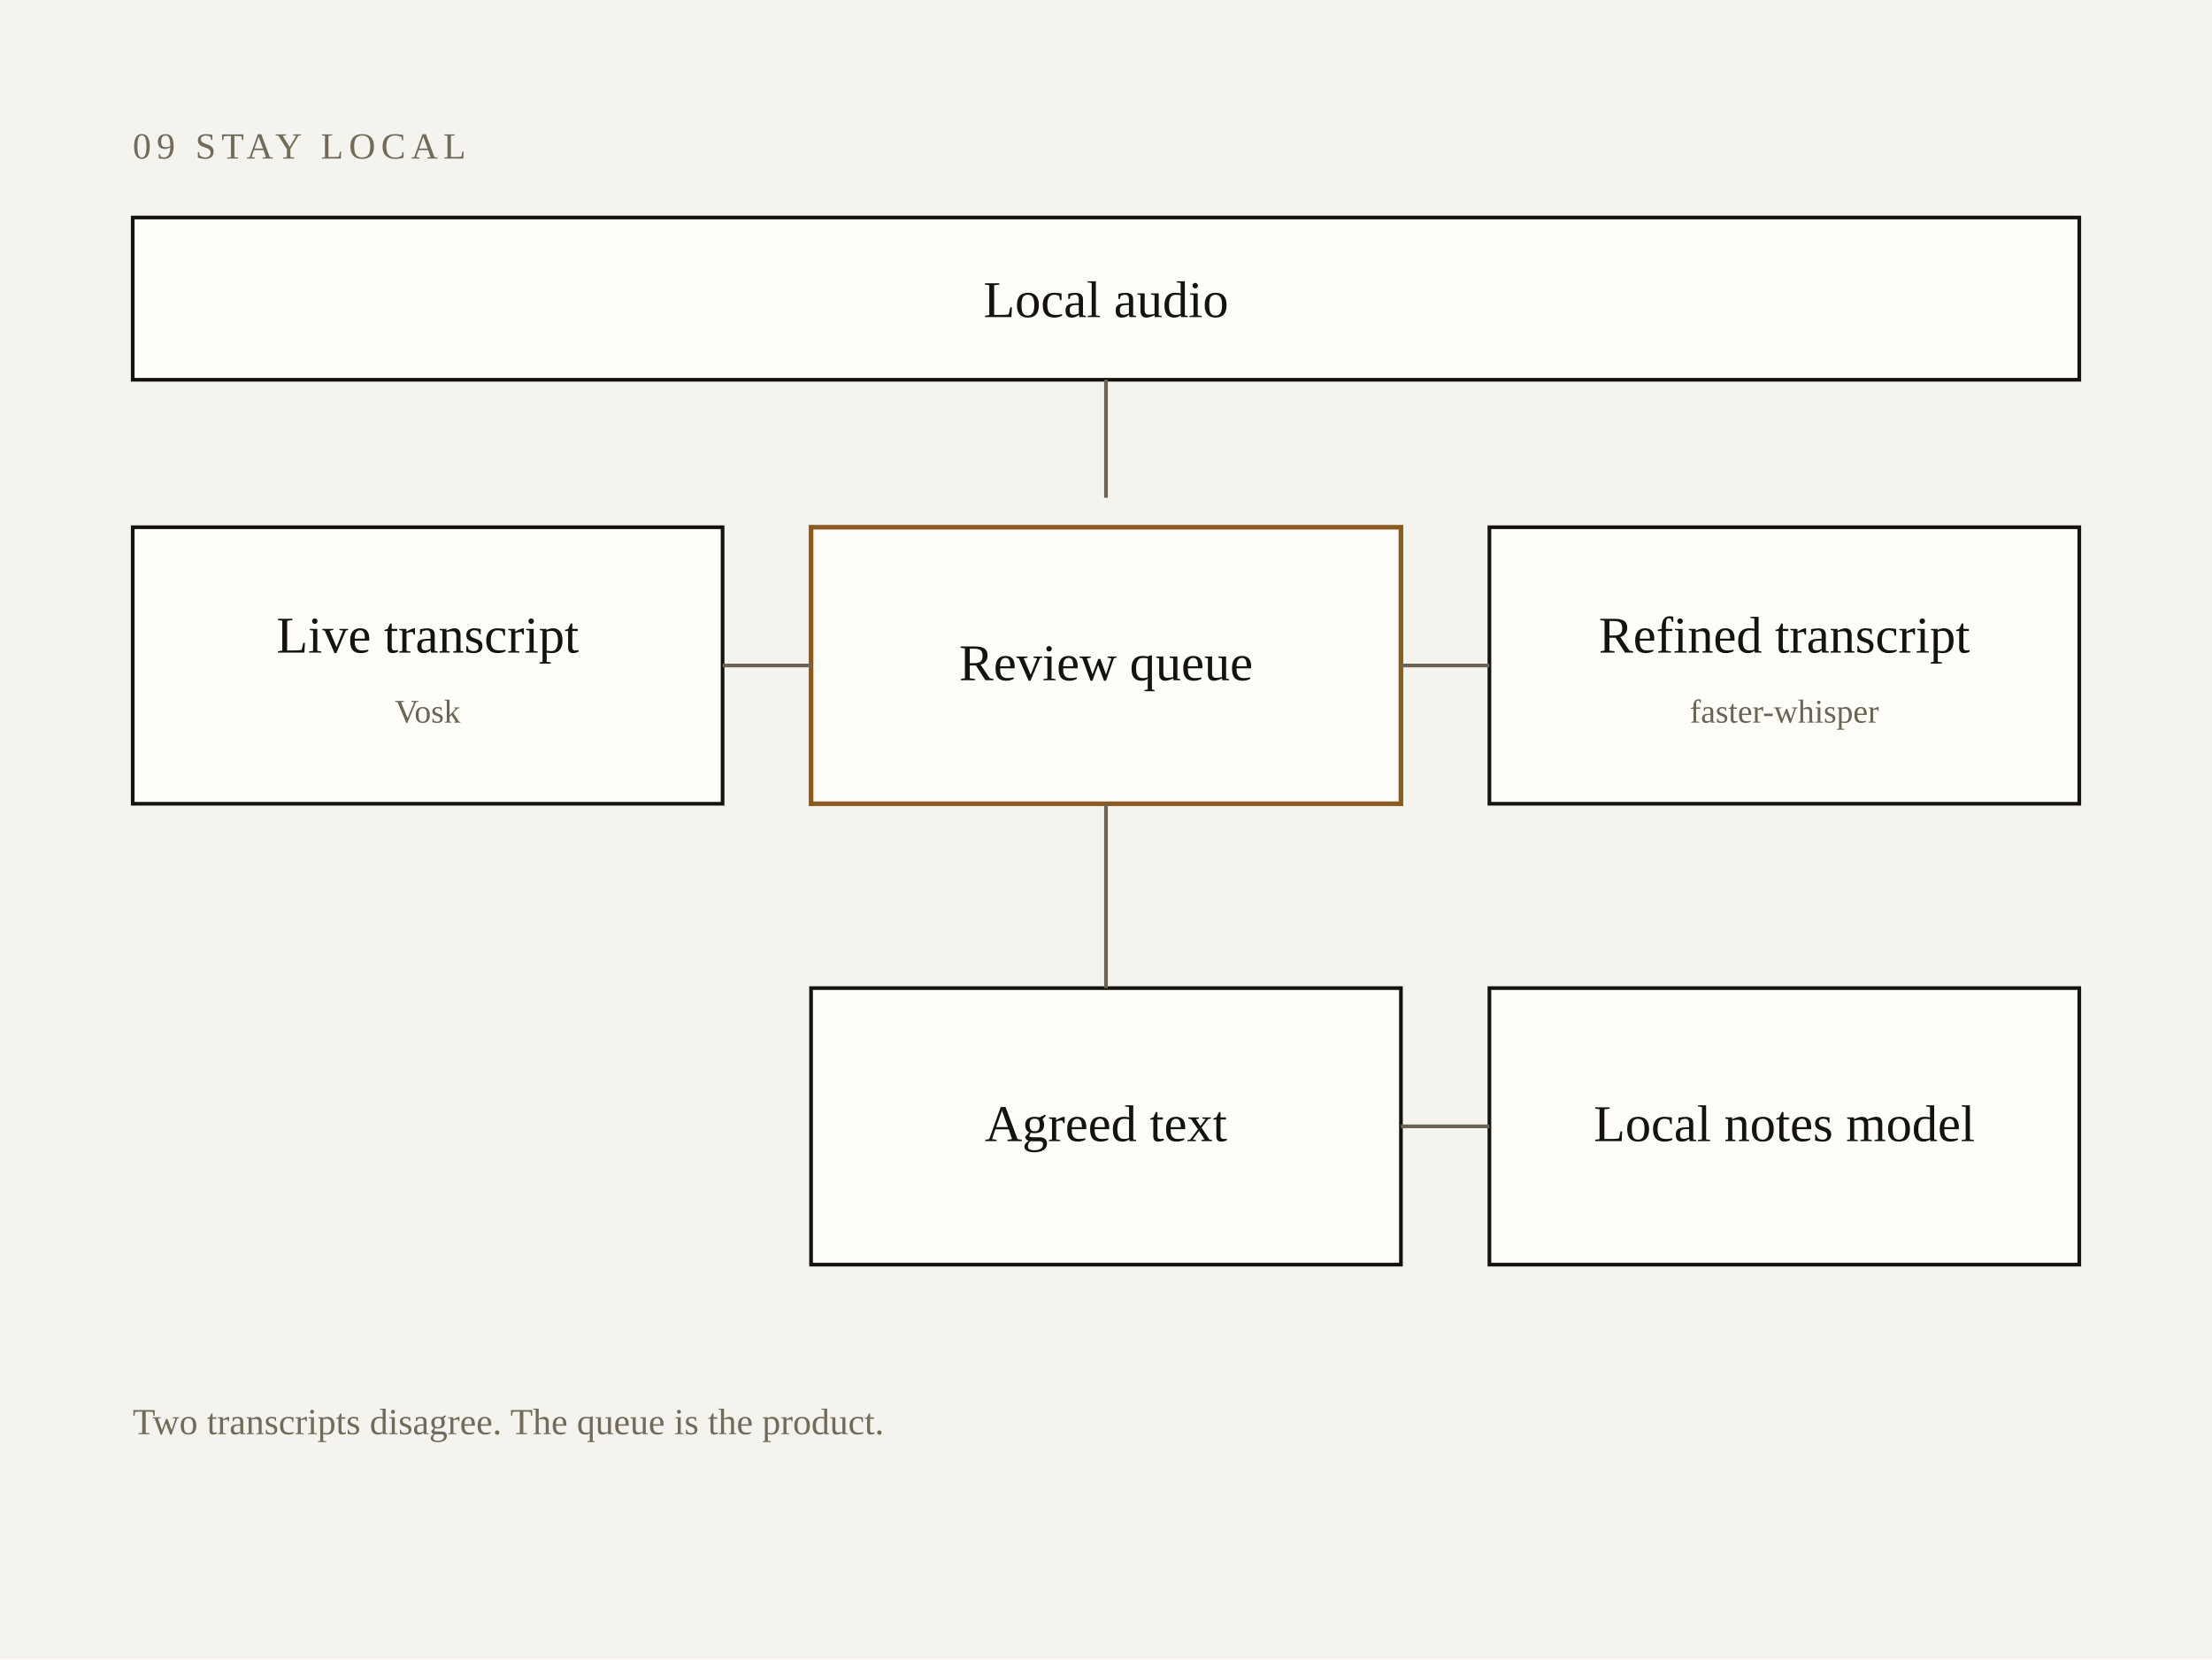
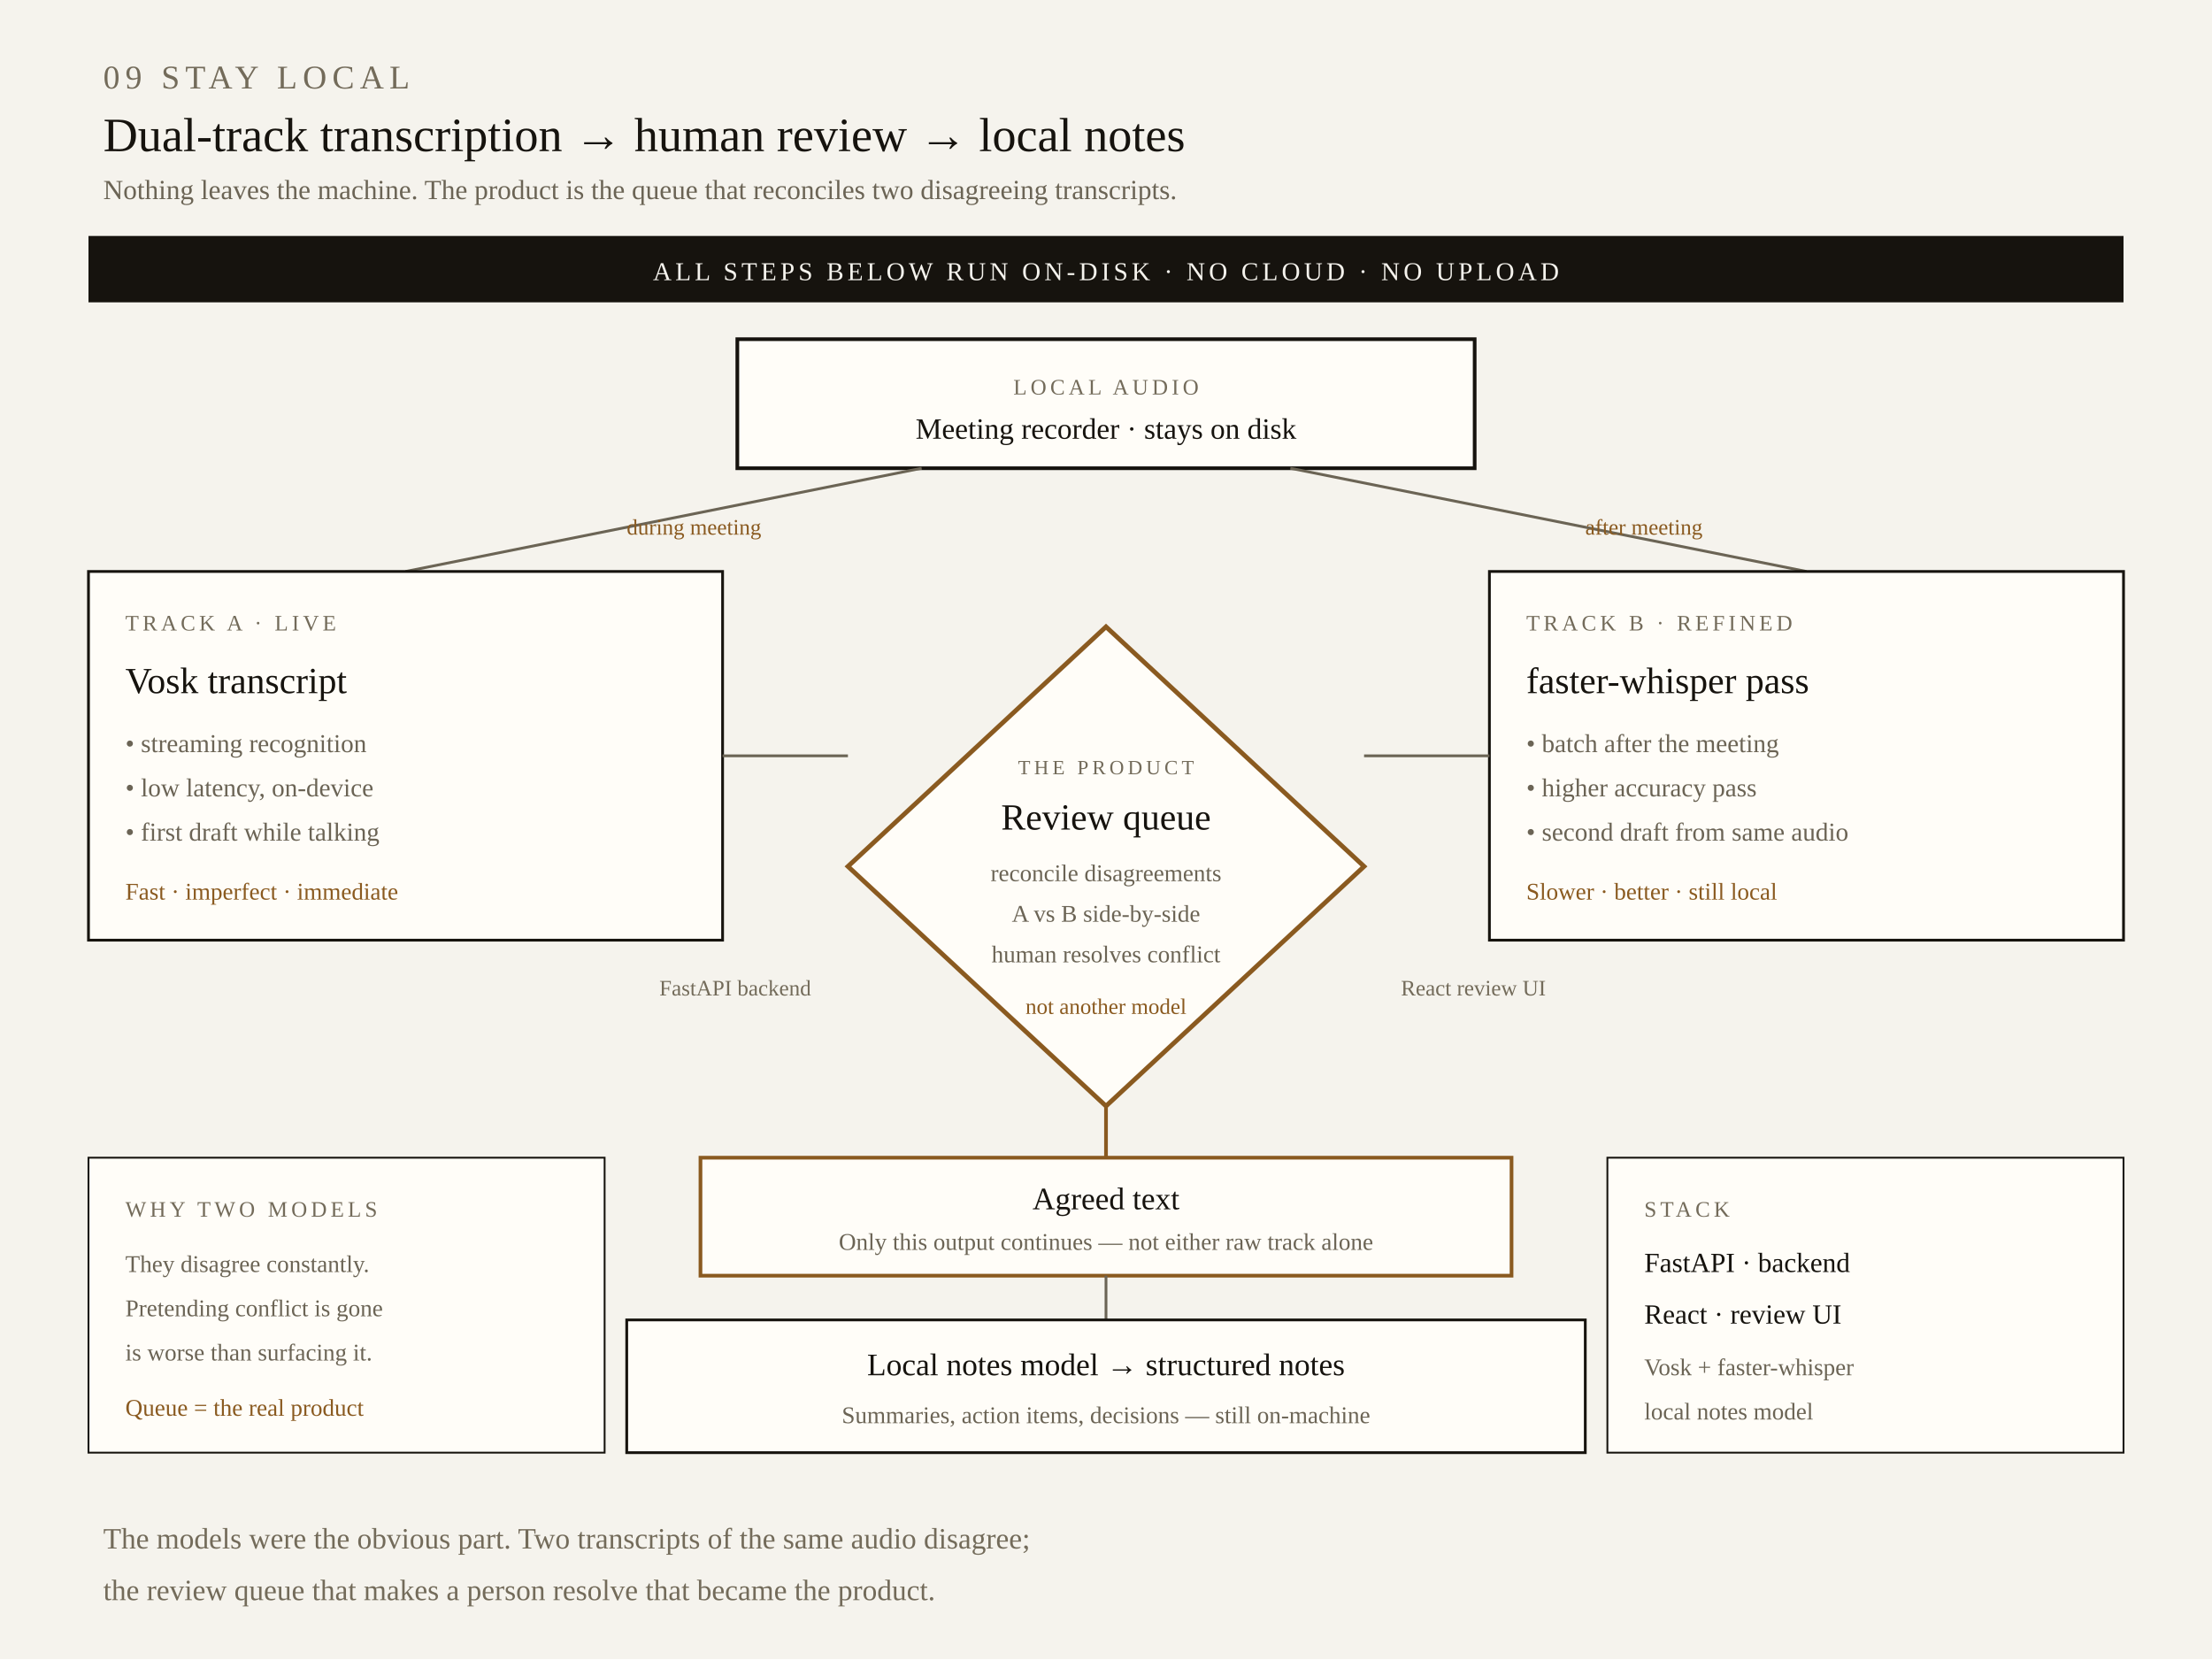
- <svg xmlns="http://www.w3.org/2000/svg" viewBox="0 0 1200 900" role="img" aria-labelledby="title desc">
+ <svg xmlns="http://www.w3.org/2000/svg" viewBox="0 0 1200 900" role="img" aria-labelledby="lfmt-title lfmt-desc">
  <rect width="1200" height="900" fill="#f5f3ed" />
-   <text x="72" y="86" fill="#736b5a" font-family="Georgia, 'Times New Roman', serif" font-size="20" letter-spacing="3">09  STAY LOCAL</text>
-   <rect x="72" y="118" width="1056" height="88" fill="#fffdf8" stroke="#16130e" stroke-width="2" />
-   <text x="600" y="172" text-anchor="middle" fill="#16130e" font-family="Georgia, 'Times New Roman', serif" font-size="28">Local audio</text>
-   <rect x="72" y="286" width="320" height="150" fill="#fffdf8" stroke="#16130e" stroke-width="2" />
-   <text x="232" y="354" text-anchor="middle" fill="#16130e" font-family="Georgia, 'Times New Roman', serif" font-size="28">Live transcript</text>
-   <text x="232" y="392" text-anchor="middle" fill="#6b6455" font-family="Georgia, 'Times New Roman', serif" font-size="18">Vosk</text>
-   <rect x="440" y="286" width="320" height="150" fill="#fffdf8" stroke="#8a5a20" stroke-width="2.5" />
-   <text x="600" y="369" text-anchor="middle" fill="#16130e" font-family="Georgia, 'Times New Roman', serif" font-size="28">Review queue</text>
-   <rect x="808" y="286" width="320" height="150" fill="#fffdf8" stroke="#16130e" stroke-width="2" />
-   <text x="968" y="354" text-anchor="middle" fill="#16130e" font-family="Georgia, 'Times New Roman', serif" font-size="28">Refined transcript</text>
-   <text x="968" y="392" text-anchor="middle" fill="#6b6455" font-family="Georgia, 'Times New Roman', serif" font-size="18">faster-whisper</text>
-   <rect x="440" y="536" width="320" height="150" fill="#fffdf8" stroke="#16130e" stroke-width="2" />
-   <text x="600" y="619" text-anchor="middle" fill="#16130e" font-family="Georgia, 'Times New Roman', serif" font-size="28">Agreed text</text>
-   <rect x="808" y="536" width="320" height="150" fill="#fffdf8" stroke="#16130e" stroke-width="2" />
-   <text x="968" y="619" text-anchor="middle" fill="#16130e" font-family="Georgia, 'Times New Roman', serif" font-size="28">Local notes model</text>
-   <path d="M600 206 v64" fill="none" stroke="#6b6455" stroke-width="2" />
-   <path d="M392 361 h48" fill="none" stroke="#6b6455" stroke-width="2" />
-   <path d="M760 361 h48" fill="none" stroke="#6b6455" stroke-width="2" />
-   <path d="M600 436 v100" fill="none" stroke="#6b6455" stroke-width="2" />
-   <path d="M760 611 h48" fill="none" stroke="#6b6455" stroke-width="2" />
-   <text x="72" y="778" fill="#736b5a" font-family="Georgia, 'Times New Roman', serif" font-size="20">Two transcripts disagree. The queue is the product.</text>
+   <text x="56" y="48" fill="#736b5a" font-family="Georgia, 'Times New Roman', serif" font-size="18" letter-spacing="3">09  STAY LOCAL</text>
+   <text x="56" y="82" fill="#16130e" font-family="Georgia, 'Times New Roman', serif" font-size="26">Dual-track transcription → human review → local notes</text>
+   <text x="56" y="108" fill="#6b6455" font-family="Georgia, 'Times New Roman', serif" font-size="15">Nothing leaves the machine. The product is the queue that reconciles two disagreeing transcripts.</text>
+   <rect x="48" y="128" width="1104" height="36" fill="#16130e" />
+   <text x="600" y="152" text-anchor="middle" fill="#f5f3ed" font-family="Georgia, 'Times New Roman', serif" font-size="14" letter-spacing="2">ALL STEPS BELOW RUN ON-DISK · NO CLOUD · NO UPLOAD</text>
+   <rect x="400" y="184" width="400" height="70" fill="#fffdf8" stroke="#16130e" stroke-width="2" />
+   <text x="600" y="214" text-anchor="middle" fill="#736b5a" font-family="Georgia, 'Times New Roman', serif" font-size="12" letter-spacing="2">LOCAL AUDIO</text>
+   <text x="600" y="238" text-anchor="middle" fill="#16130e" font-family="Georgia, 'Times New Roman', serif" font-size="16">Meeting recorder · stays on disk</text>
+   <path d="M500 254 L220 310" fill="none" stroke="#6b6455" stroke-width="1.5" />
+   <path d="M700 254 L980 310" fill="none" stroke="#6b6455" stroke-width="1.5" />
+   <text x="340" y="290" fill="#8a5a20" font-family="Georgia, 'Times New Roman', serif" font-size="12">during meeting</text>
+   <text x="860" y="290" fill="#8a5a20" font-family="Georgia, 'Times New Roman', serif" font-size="12">after meeting</text>
+   <rect x="48" y="310" width="344" height="200" fill="#fffdf8" stroke="#16130e" stroke-width="1.5" />
+   <text x="68" y="342" fill="#736b5a" font-family="Georgia, 'Times New Roman', serif" font-size="12" letter-spacing="2">TRACK A · LIVE</text>
+   <text x="68" y="376" fill="#16130e" font-family="Georgia, 'Times New Roman', serif" font-size="20">Vosk transcript</text>
+   <text x="68" y="408" fill="#6b6455" font-family="Georgia, 'Times New Roman', serif" font-size="14">• streaming recognition</text>
+   <text x="68" y="432" fill="#6b6455" font-family="Georgia, 'Times New Roman', serif" font-size="14">• low latency, on-device</text>
+   <text x="68" y="456" fill="#6b6455" font-family="Georgia, 'Times New Roman', serif" font-size="14">• first draft while talking</text>
+   <text x="68" y="488" fill="#8a5a20" font-family="Georgia, 'Times New Roman', serif" font-size="13">Fast · imperfect · immediate</text>
+   <rect x="808" y="310" width="344" height="200" fill="#fffdf8" stroke="#16130e" stroke-width="1.5" />
+   <text x="828" y="342" fill="#736b5a" font-family="Georgia, 'Times New Roman', serif" font-size="12" letter-spacing="2">TRACK B · REFINED</text>
+   <text x="828" y="376" fill="#16130e" font-family="Georgia, 'Times New Roman', serif" font-size="20">faster-whisper pass</text>
+   <text x="828" y="408" fill="#6b6455" font-family="Georgia, 'Times New Roman', serif" font-size="14">• batch after the meeting</text>
+   <text x="828" y="432" fill="#6b6455" font-family="Georgia, 'Times New Roman', serif" font-size="14">• higher accuracy pass</text>
+   <text x="828" y="456" fill="#6b6455" font-family="Georgia, 'Times New Roman', serif" font-size="14">• second draft from same audio</text>
+   <text x="828" y="488" fill="#8a5a20" font-family="Georgia, 'Times New Roman', serif" font-size="13">Slower · better · still local</text>
+   <path d="M392 410 H460" fill="none" stroke="#6b6455" stroke-width="1.5" />
+   <path d="M808 410 H740" fill="none" stroke="#6b6455" stroke-width="1.5" />
+   <path d="M600 340 L740 470 L600 600 L460 470 Z" fill="#fffdf8" stroke="#8a5a20" stroke-width="2.5" />
+   <text x="600" y="420" text-anchor="middle" fill="#736b5a" font-family="Georgia, 'Times New Roman', serif" font-size="11" letter-spacing="2">THE PRODUCT</text>
+   <text x="600" y="450" text-anchor="middle" fill="#16130e" font-family="Georgia, 'Times New Roman', serif" font-size="20">Review queue</text>
+   <text x="600" y="478" text-anchor="middle" fill="#6b6455" font-family="Georgia, 'Times New Roman', serif" font-size="13">reconcile disagreements</text>
+   <text x="600" y="500" text-anchor="middle" fill="#6b6455" font-family="Georgia, 'Times New Roman', serif" font-size="13">A vs B side-by-side</text>
+   <text x="600" y="522" text-anchor="middle" fill="#6b6455" font-family="Georgia, 'Times New Roman', serif" font-size="13">human resolves conflict</text>
+   <text x="600" y="550" text-anchor="middle" fill="#8a5a20" font-family="Georgia, 'Times New Roman', serif" font-size="12">not another model</text>
+   <text x="760" y="540" fill="#736b5a" font-family="Georgia, 'Times New Roman', serif" font-size="12">React review UI</text>
+   <text x="440" y="540" text-anchor="end" fill="#736b5a" font-family="Georgia, 'Times New Roman', serif" font-size="12">FastAPI backend</text>
+   <path d="M600 600 v28" fill="none" stroke="#8a5a20" stroke-width="2" />
+   <rect x="380" y="628" width="440" height="64" fill="#fffdf8" stroke="#8a5a20" stroke-width="2" />
+   <text x="600" y="656" text-anchor="middle" fill="#16130e" font-family="Georgia, 'Times New Roman', serif" font-size="17">Agreed text</text>
+   <text x="600" y="678" text-anchor="middle" fill="#6b6455" font-family="Georgia, 'Times New Roman', serif" font-size="13">Only this output continues — not either raw track alone</text>
+   <path d="M600 692 v24" fill="none" stroke="#6b6455" stroke-width="1.5" />
+   <rect x="340" y="716" width="520" height="72" fill="#fffdf8" stroke="#16130e" stroke-width="1.5" />
+   <text x="600" y="746" text-anchor="middle" fill="#16130e" font-family="Georgia, 'Times New Roman', serif" font-size="17">Local notes model → structured notes</text>
+   <text x="600" y="772" text-anchor="middle" fill="#6b6455" font-family="Georgia, 'Times New Roman', serif" font-size="13">Summaries, action items, decisions — still on-machine</text>
+   <rect x="48" y="628" width="280" height="160" fill="#fffdf8" stroke="#16130e" stroke-width="1" />
+   <text x="68" y="660" fill="#736b5a" font-family="Georgia, 'Times New Roman', serif" font-size="12" letter-spacing="2">WHY TWO MODELS</text>
+   <text x="68" y="690" fill="#6b6455" font-family="Georgia, 'Times New Roman', serif" font-size="13">They disagree constantly.</text>
+   <text x="68" y="714" fill="#6b6455" font-family="Georgia, 'Times New Roman', serif" font-size="13">Pretending conflict is gone</text>
+   <text x="68" y="738" fill="#6b6455" font-family="Georgia, 'Times New Roman', serif" font-size="13">is worse than surfacing it.</text>
+   <text x="68" y="768" fill="#8a5a20" font-family="Georgia, 'Times New Roman', serif" font-size="13">Queue = the real product</text>
+   <rect x="872" y="628" width="280" height="160" fill="#fffdf8" stroke="#16130e" stroke-width="1" />
+   <text x="892" y="660" fill="#736b5a" font-family="Georgia, 'Times New Roman', serif" font-size="12" letter-spacing="2">STACK</text>
+   <text x="892" y="690" fill="#16130e" font-family="Georgia, 'Times New Roman', serif" font-size="15">FastAPI · backend</text>
+   <text x="892" y="718" fill="#16130e" font-family="Georgia, 'Times New Roman', serif" font-size="15">React · review UI</text>
+   <text x="892" y="746" fill="#6b6455" font-family="Georgia, 'Times New Roman', serif" font-size="13">Vosk + faster-whisper</text>
+   <text x="892" y="770" fill="#6b6455" font-family="Georgia, 'Times New Roman', serif" font-size="13">local notes model</text>
+   <text x="56" y="840" fill="#736b5a" font-family="Georgia, 'Times New Roman', serif" font-size="16">The models were the obvious part. Two transcripts of the same audio disagree;</text>
+   <text x="56" y="868" fill="#736b5a" font-family="Georgia, 'Times New Roman', serif" font-size="16">the review queue that makes a person resolve that became the product.</text>
</svg>
